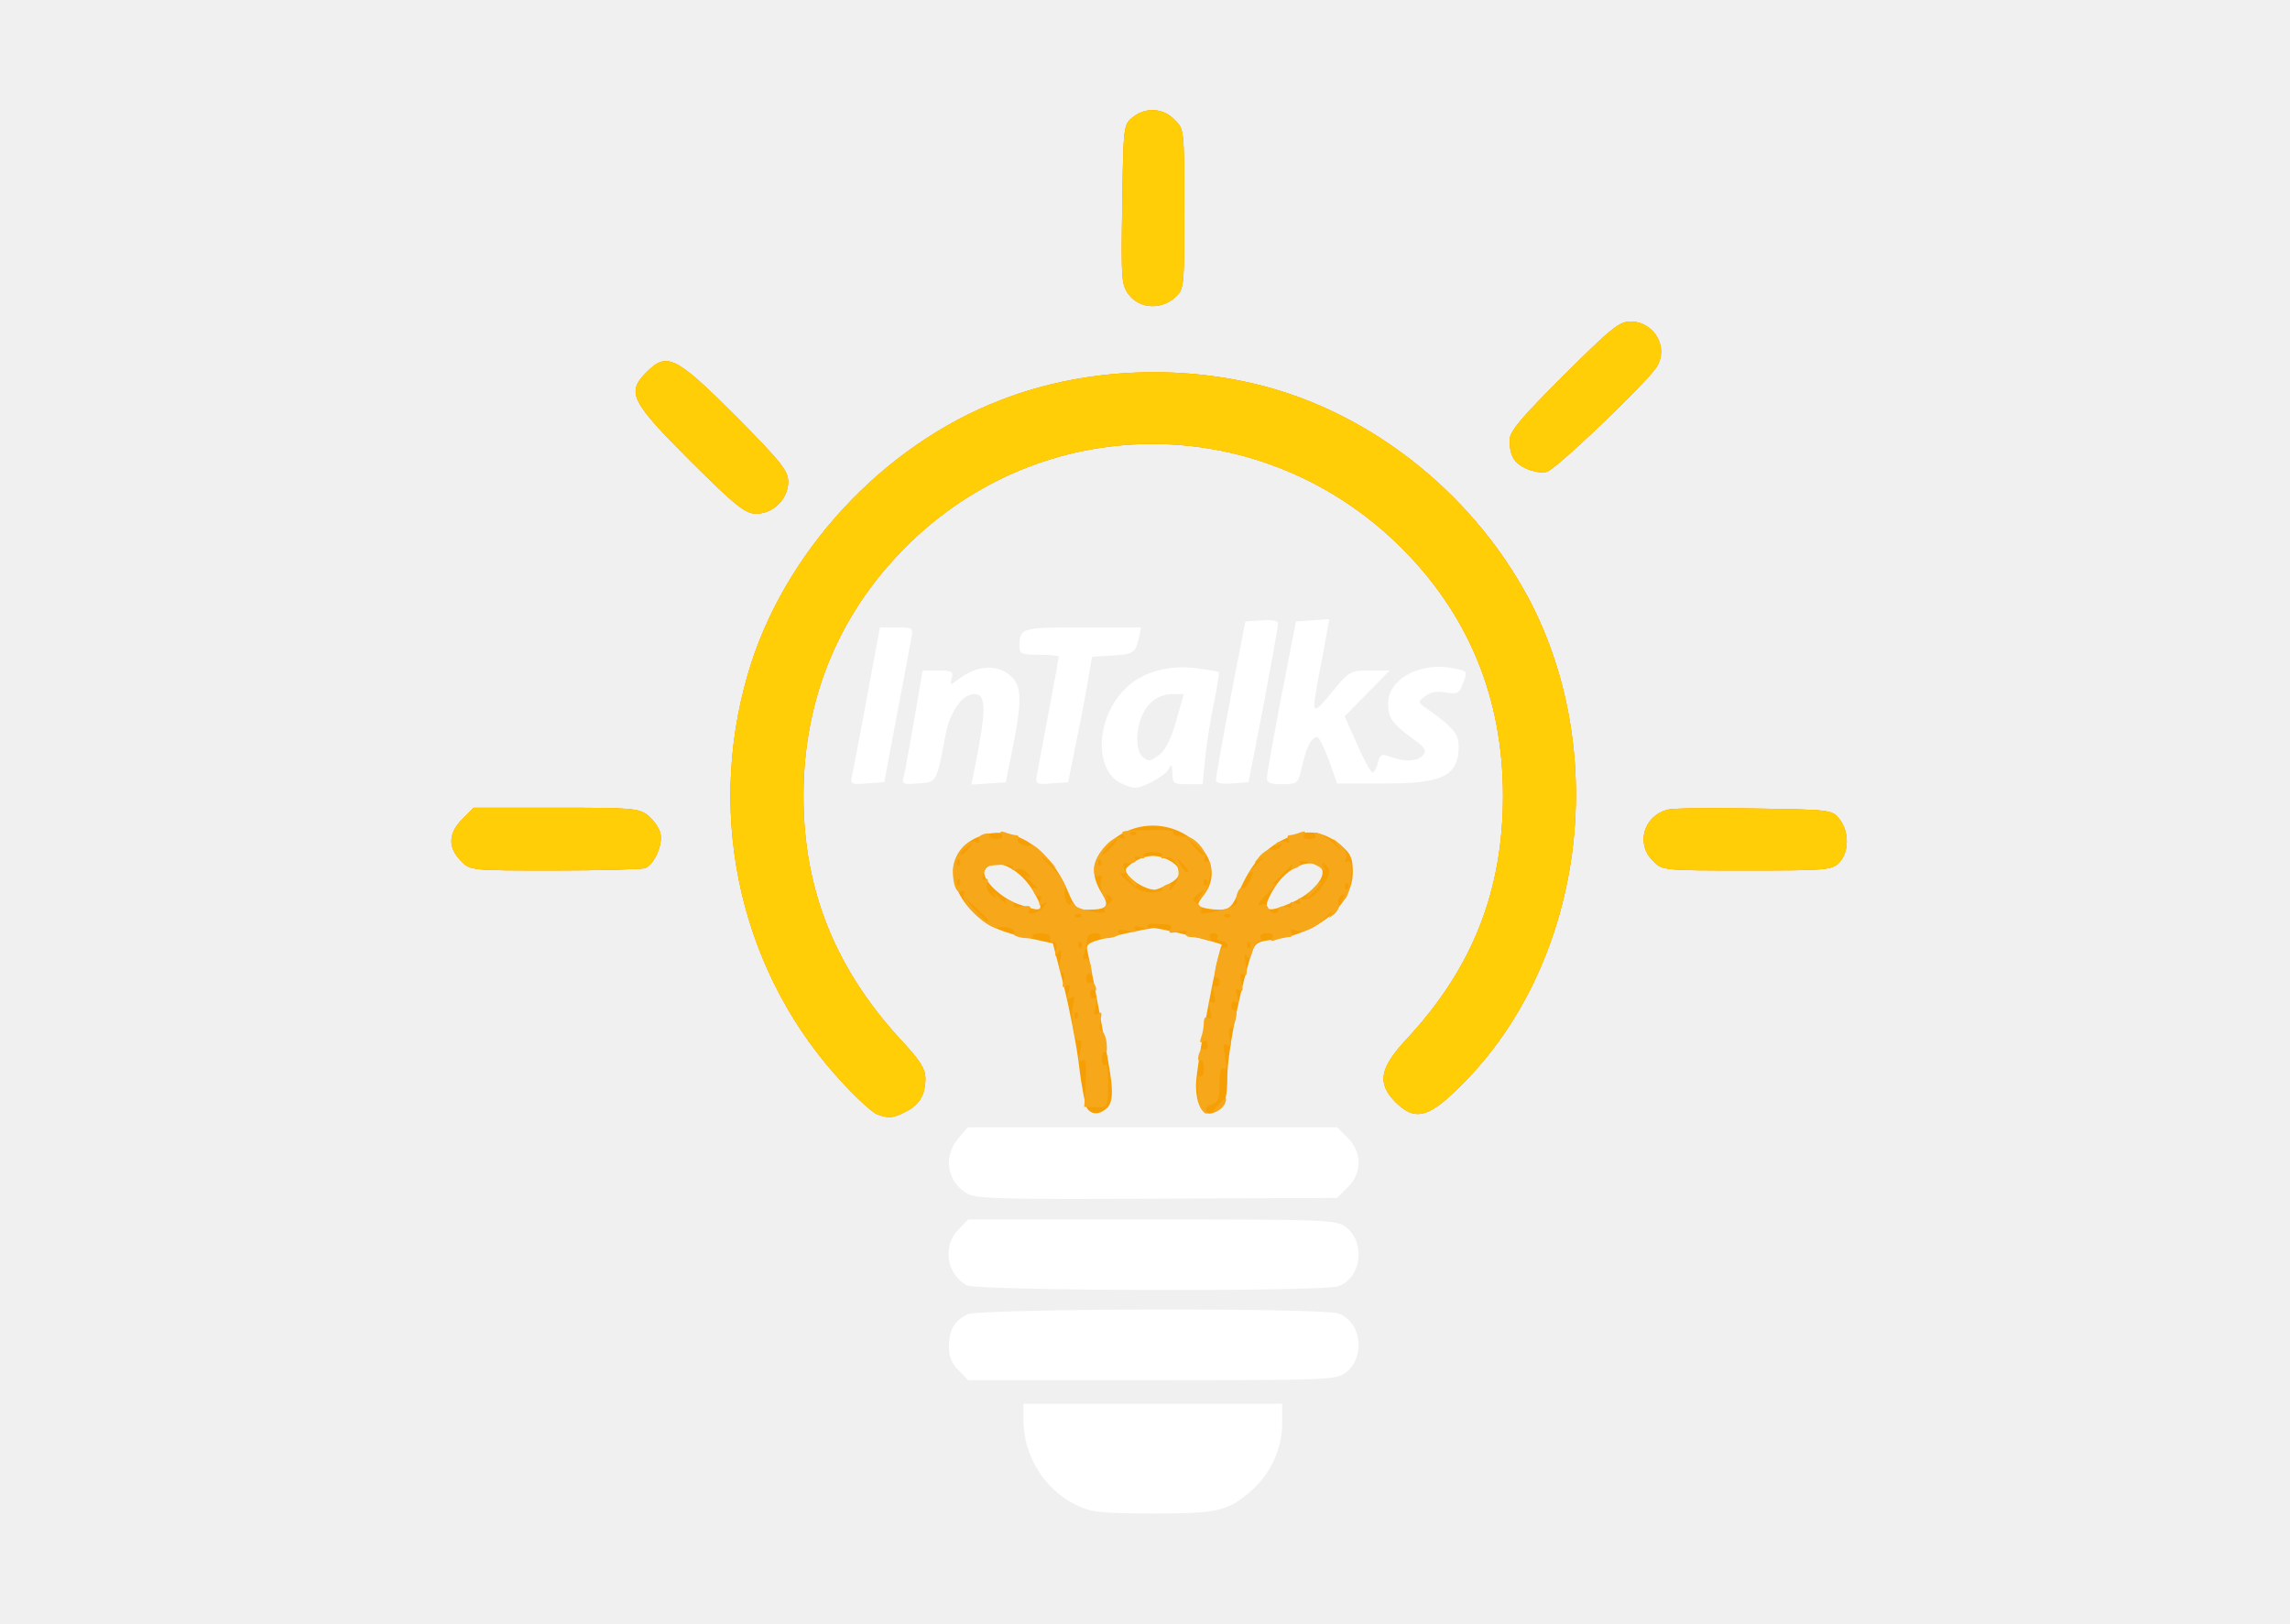
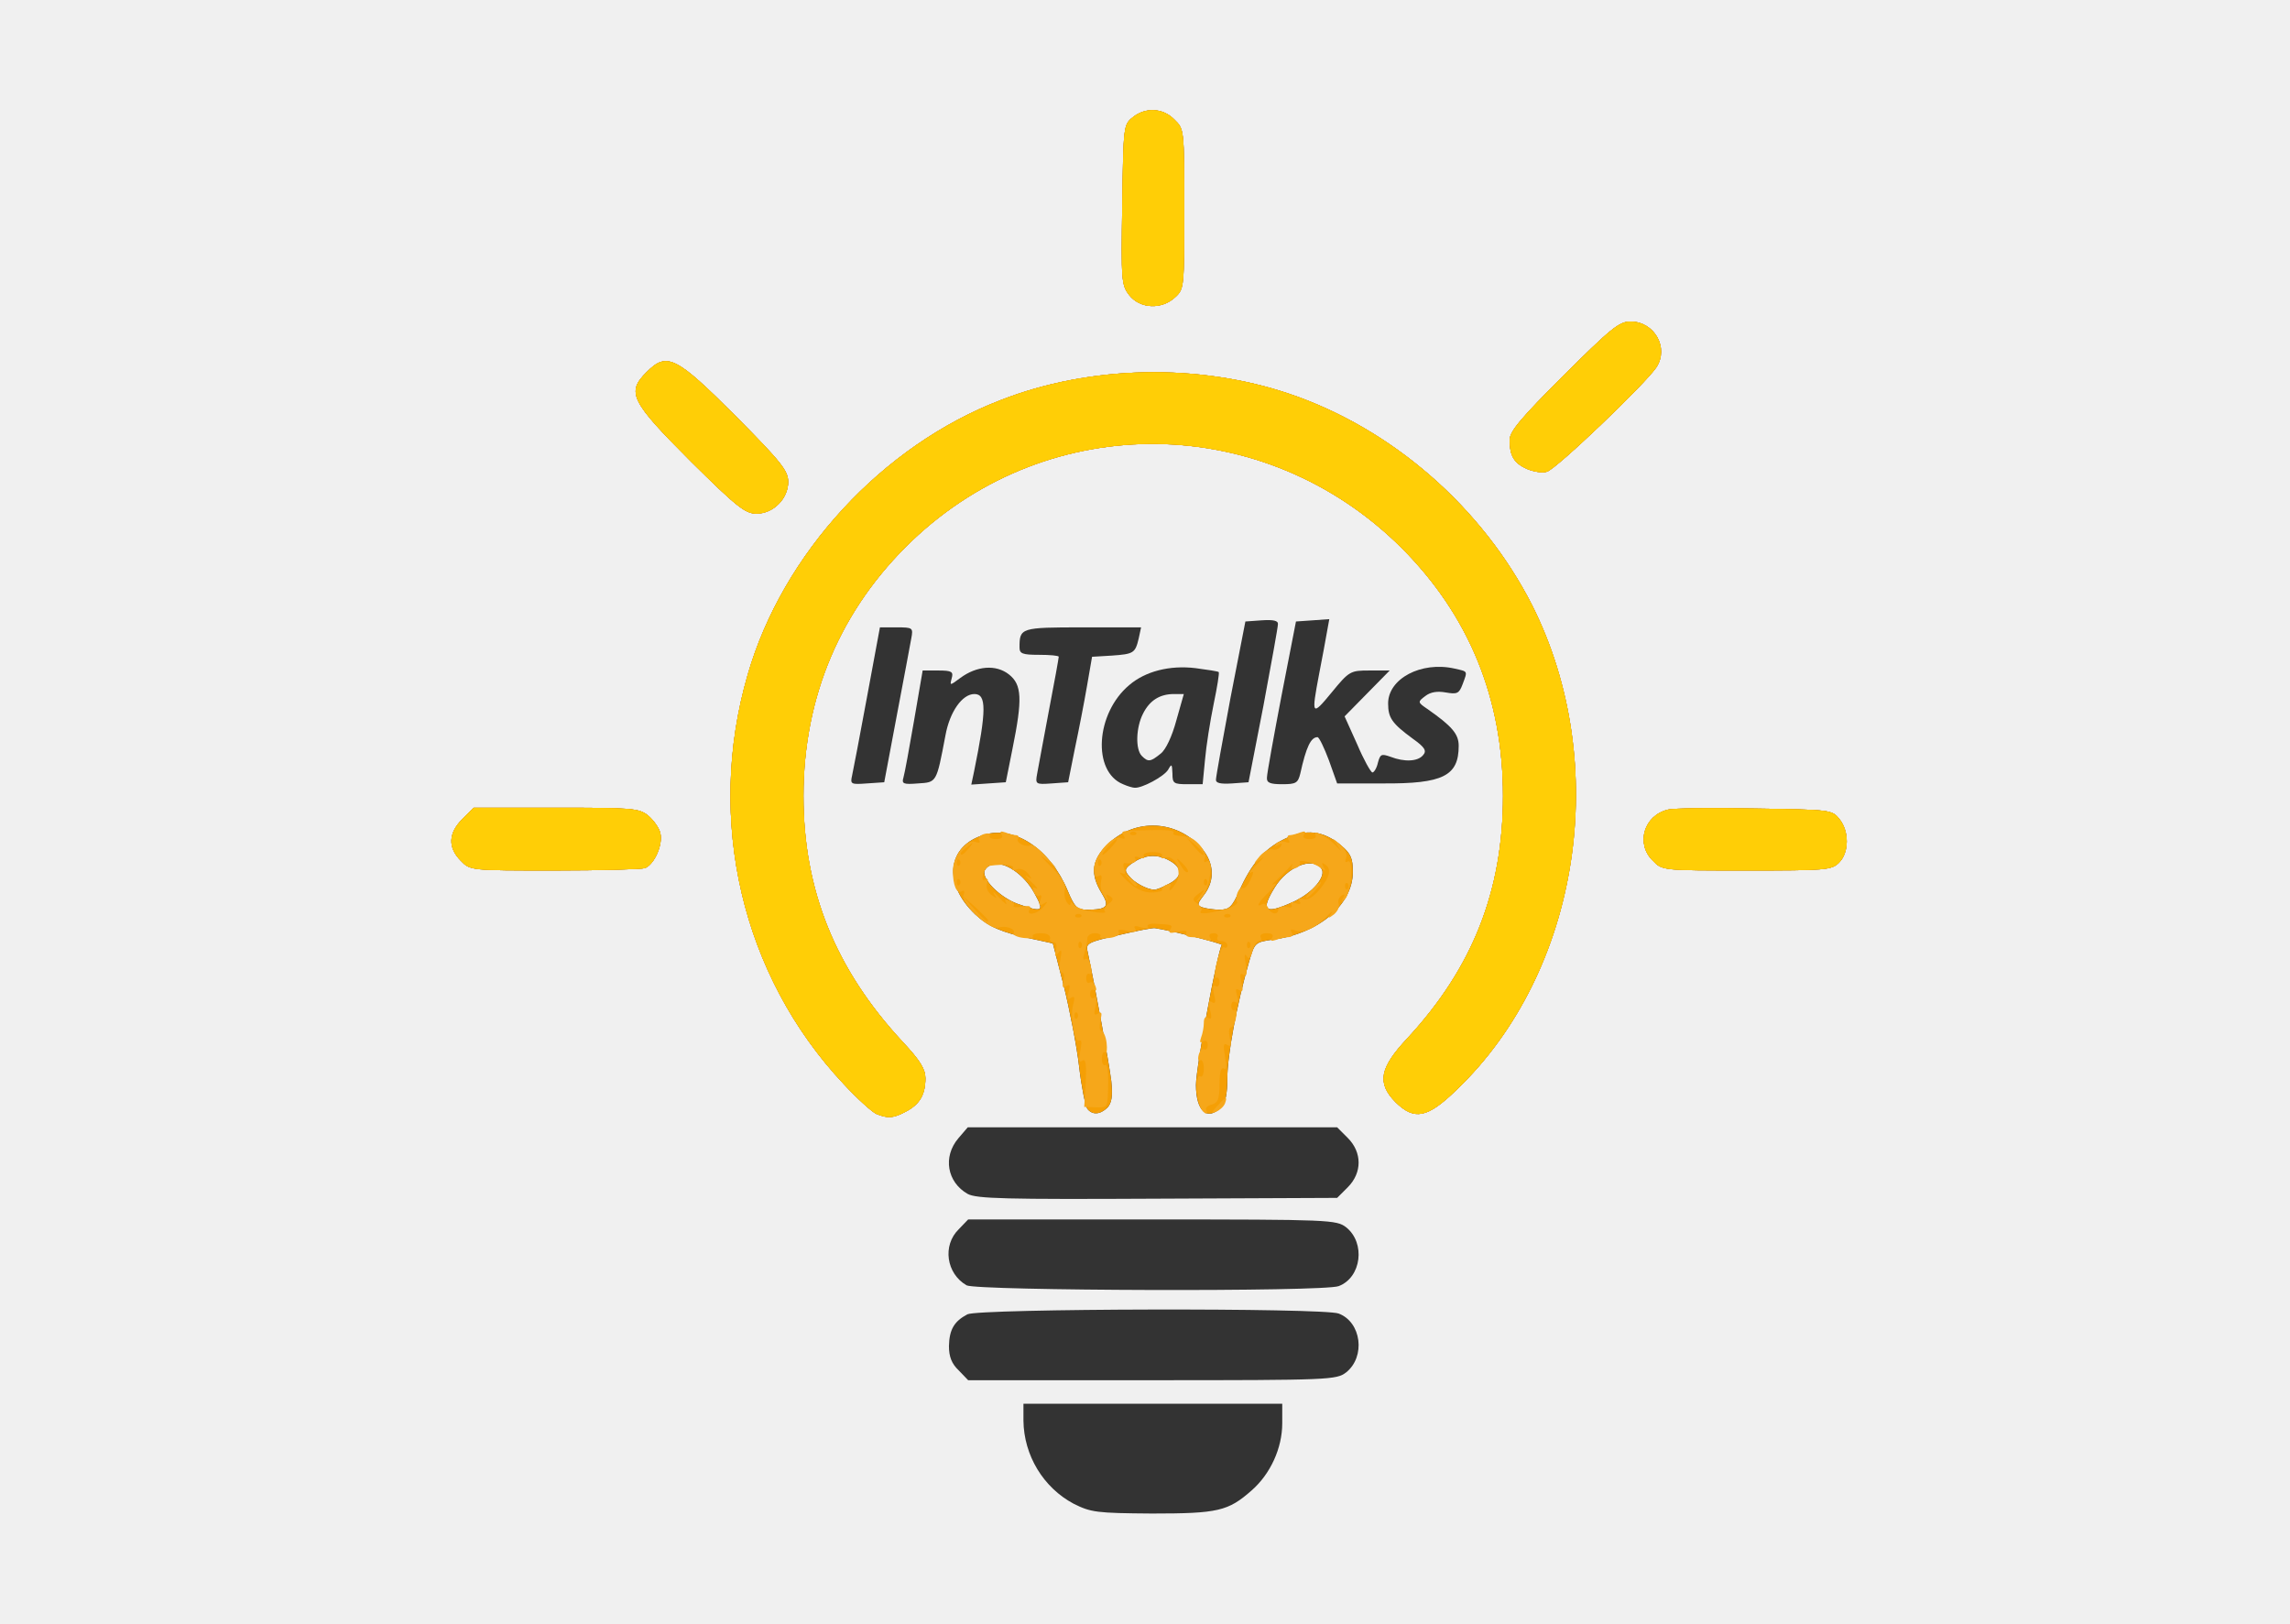
<svg xmlns="http://www.w3.org/2000/svg" version="1.0" width="584px" height="414px" viewBox="0 0 5840 4140" preserveAspectRatio="xMidYMid meet">
-   <g id="layer101" fill="#fff" stroke="none">
+   <g id="layer101" fill="#333" stroke="none">
    <path d="M2738 3835 c-77 -41 -127 -123 -128 -212 l0 -43 330 0 330 0 0 50 c0 63 -30 129 -78 171 -60 53 -86 59 -254 59 -142 -1 -156 -3 -200 -25z" />
    <path d="M2445 3495 c-18 -17 -25 -35 -25 -62 1 -42 13 -63 47 -81 27 -15 909 -17 947 -2 58 22 69 110 19 150 -25 19 -40 20 -495 20 l-469 0 -24 -25z" />
    <path d="M2465 3278 c-52 -30 -62 -102 -20 -143 l24 -25 469 0 c455 0 470 1 495 20 50 40 39 128 -19 150 -38 15 -924 12 -949 -2z" />
    <path d="M2468 3045 c-53 -30 -64 -95 -24 -142 l24 -28 471 0 471 0 27 27 c37 37 37 89 0 126 l-27 27 -458 2 c-390 2 -461 0 -484 -12z" />
    <path d="M2235 2841 c-11 -5 -49 -39 -84 -77 -259 -276 -352 -673 -244 -1044 89 -308 343 -584 646 -700 228 -89 505 -94 737 -15 261 89 490 289 617 538 204 405 123 934 -192 1236 -75 73 -108 79 -156 32 -48 -49 -41 -87 30 -163 166 -179 244 -376 244 -618 0 -249 -87 -461 -259 -633 -348 -346 -895 -354 -1248 -18 -182 174 -277 397 -277 651 0 241 82 443 253 627 45 48 58 70 58 93 0 42 -15 67 -50 85 -32 17 -45 18 -75 6z" />
    <path d="M2773 2828 c-5 -7 -15 -56 -21 -108 -6 -52 -24 -144 -39 -205 l-28 -109 -55 -12 c-76 -16 -110 -31 -143 -62 -83 -79 -72 -175 23 -203 78 -24 169 37 213 143 17 41 24 48 48 48 53 0 60 -8 38 -43 -29 -48 -25 -83 14 -122 66 -66 168 -66 234 0 39 39 44 88 13 128 -17 22 -18 26 -4 31 9 3 29 6 44 6 25 0 32 -7 50 -47 31 -70 64 -108 115 -133 55 -27 100 -22 145 16 25 21 30 33 30 68 0 83 -87 157 -202 172 -48 7 -48 7 -63 58 -31 108 -55 238 -55 295 0 41 -5 65 -16 75 -35 36 -64 10 -64 -57 0 -46 56 -346 66 -357 4 -3 -130 -37 -171 -43 -5 -1 -47 7 -93 18 -75 17 -83 21 -79 39 20 93 56 291 61 333 4 39 1 56 -10 68 -19 18 -38 19 -51 3z m-135 -550 c-26 -48 -77 -83 -108 -73 -11 3 -20 13 -20 20 0 24 44 65 85 80 65 23 69 20 43 -27z m658 23 c52 -23 89 -68 73 -87 -24 -29 -86 -3 -118 49 -37 60 -26 70 45 38z m-315 -47 c37 -19 35 -43 -4 -62 -31 -15 -61 -11 -92 11 -17 13 -18 17 -5 32 13 16 44 33 63 34 4 1 22 -6 38 -15z" />
    <path d="M1175 2195 c-33 -33 -32 -70 4 -106 l29 -29 210 0 c194 0 211 1 235 20 13 11 28 31 31 45 7 29 -15 79 -39 89 -9 3 -113 6 -231 6 -215 0 -215 0 -239 -25z" />
    <path d="M4215 2195 c-44 -43 -23 -115 38 -130 13 -4 112 -5 221 -3 194 3 198 3 217 27 25 31 25 85 -1 111 -19 19 -33 20 -235 20 -216 0 -216 0 -240 -25z" />
    <path d="M2864 2000 c-79 -32 -70 -181 16 -253 41 -35 103 -51 169 -43 30 4 57 8 59 10 2 2 -4 39 -13 82 -9 44 -19 107 -22 142 l-6 62 -38 0 c-36 0 -39 -2 -39 -27 -1 -25 -2 -26 -11 -10 -10 17 -67 48 -86 46 -4 0 -18 -4 -29 -9z m96 -78 c13 -10 29 -44 40 -85 l19 -67 -25 0 c-36 0 -62 16 -79 50 -18 35 -20 91 -3 108 16 16 22 15 48 -6z" />
    <path d="M2173 1978 c3 -13 20 -103 38 -200 l33 -178 43 0 c41 0 42 1 37 28 -3 15 -19 104 -37 197 l-32 170 -44 3 c-41 3 -43 2 -38 -20z" />
    <path d="M2304 1983 c3 -10 15 -75 27 -145 l22 -128 40 0 c34 0 39 3 34 20 -5 19 -5 19 22 -1 42 -31 91 -35 124 -9 33 26 35 62 9 190 l-17 85 -44 3 -44 3 7 -33 c32 -157 32 -198 1 -198 -31 0 -63 45 -74 106 -23 121 -22 119 -70 122 -37 3 -42 1 -37 -15z" />
    <path d="M2645 1973 c3 -15 16 -88 30 -161 14 -72 25 -134 25 -137 0 -3 -22 -5 -50 -5 -43 0 -50 -3 -50 -19 0 -50 3 -51 161 -51 l149 0 -6 28 c-9 38 -13 40 -69 44 l-50 3 -13 75 c-7 41 -21 113 -31 160 l-17 85 -42 3 c-41 3 -42 2 -37 -25z" />
    <path d="M3101 1988 c0 -7 17 -101 37 -208 l38 -195 42 -3 c30 -2 42 1 41 10 0 7 -17 101 -37 208 l-38 195 -42 3 c-30 2 -42 -1 -41 -10z" />
    <path d="M3231 1983 c0 -10 17 -103 37 -208 l37 -190 43 -3 42 -3 -6 33 c-3 18 -12 66 -20 107 -20 106 -19 109 32 47 45 -55 48 -56 97 -56 l51 0 -57 58 -58 59 32 71 c17 40 35 72 39 72 4 0 11 -11 14 -25 6 -22 9 -23 32 -15 36 14 70 12 83 -4 10 -11 5 -20 -26 -42 -53 -39 -63 -53 -63 -90 0 -63 84 -108 169 -89 35 8 34 5 21 40 -9 24 -14 26 -43 21 -22 -4 -39 -1 -52 9 -20 15 -20 16 5 33 63 44 80 64 80 94 0 77 -40 97 -193 96 l-117 0 -21 -59 c-12 -32 -25 -59 -29 -59 -17 0 -29 25 -44 93 -6 24 -11 27 -46 27 -32 0 -40 -4 -39 -17z" />
    <path d="M1763 1178 c-155 -155 -166 -177 -114 -229 52 -52 74 -41 229 114 115 116 132 138 132 166 0 43 -38 81 -81 81 -28 0 -50 -17 -166 -132z" />
    <path d="M3894 1196 c-33 -15 -44 -33 -44 -74 0 -22 29 -56 138 -165 120 -119 141 -137 170 -137 61 0 99 67 66 117 -29 43 -256 260 -279 266 -11 4 -34 0 -51 -7z" />
    <path d="M2880 753 c-20 -26 -21 -36 -18 -231 3 -200 3 -204 27 -223 32 -26 77 -24 106 6 25 24 25 25 25 228 0 200 0 204 -23 225 -34 32 -89 30 -117 -5z" />
  </g>
  <g id="layer102" fill="#f59f05" stroke="none">
    <path d="M2235 2841 c-11 -5 -49 -39 -84 -77 -259 -276 -352 -673 -244 -1044 89 -308 343 -584 646 -700 228 -89 505 -94 737 -15 261 89 490 289 617 538 204 405 123 934 -192 1236 -75 73 -108 79 -156 32 -48 -49 -41 -87 30 -163 166 -179 244 -376 244 -618 0 -249 -87 -461 -259 -633 -348 -346 -895 -354 -1248 -18 -182 174 -277 397 -277 651 0 241 82 443 253 627 45 48 58 70 58 93 0 42 -15 67 -50 85 -32 17 -45 18 -75 6z" />
    <path d="M2773 2828 c-5 -7 -15 -56 -21 -108 -6 -52 -24 -144 -39 -205 l-28 -109 -55 -12 c-76 -16 -110 -31 -143 -62 -83 -79 -72 -175 23 -203 78 -24 169 37 213 143 17 41 24 48 48 48 53 0 60 -8 38 -43 -29 -48 -25 -83 14 -122 66 -66 168 -66 234 0 39 39 44 88 13 128 -17 22 -18 26 -4 31 9 3 29 6 44 6 25 0 32 -7 50 -47 31 -70 64 -108 115 -133 55 -27 100 -22 145 16 25 21 30 33 30 68 0 83 -87 157 -202 172 -48 7 -48 7 -63 58 -31 108 -55 238 -55 295 0 41 -5 65 -16 75 -35 36 -64 10 -64 -57 0 -46 56 -346 66 -357 4 -3 -130 -37 -171 -43 -5 -1 -47 7 -93 18 -75 17 -83 21 -79 39 20 93 56 291 61 333 4 39 1 56 -10 68 -19 18 -38 19 -51 3z m-135 -550 c-26 -48 -77 -83 -108 -73 -11 3 -20 13 -20 20 0 24 44 65 85 80 65 23 69 20 43 -27z m658 23 c52 -23 89 -68 73 -87 -24 -29 -86 -3 -118 49 -37 60 -26 70 45 38z m-315 -47 c37 -19 35 -43 -4 -62 -31 -15 -61 -11 -92 11 -17 13 -18 17 -5 32 13 16 44 33 63 34 4 1 22 -6 38 -15z" />
    <path d="M1175 2195 c-33 -33 -32 -70 4 -106 l29 -29 210 0 c194 0 211 1 235 20 13 11 28 31 31 45 7 29 -15 79 -39 89 -9 3 -113 6 -231 6 -215 0 -215 0 -239 -25z" />
    <path d="M4215 2195 c-44 -43 -23 -115 38 -130 13 -4 112 -5 221 -3 194 3 198 3 217 27 25 31 25 85 -1 111 -19 19 -33 20 -235 20 -216 0 -216 0 -240 -25z" />
    <path d="M1763 1178 c-155 -155 -166 -177 -114 -229 52 -52 74 -41 229 114 115 116 132 138 132 166 0 43 -38 81 -81 81 -28 0 -50 -17 -166 -132z" />
    <path d="M3894 1196 c-33 -15 -44 -33 -44 -74 0 -22 29 -56 138 -165 120 -119 141 -137 170 -137 61 0 99 67 66 117 -29 43 -256 260 -279 266 -11 4 -34 0 -51 -7z" />
    <path d="M2880 753 c-20 -26 -21 -36 -18 -231 3 -200 3 -204 27 -223 32 -26 77 -24 106 6 25 24 25 25 25 228 0 200 0 204 -23 225 -34 32 -89 30 -117 -5z" />
  </g>
  <g id="layer103" fill="#f6a71a" stroke="none">
    <path d="M2235 2841 c-11 -5 -49 -39 -84 -77 -259 -276 -352 -673 -244 -1044 89 -308 343 -584 646 -700 228 -89 505 -94 737 -15 261 89 490 289 617 538 204 405 123 934 -192 1236 -75 73 -108 79 -156 32 -48 -49 -41 -87 30 -163 166 -179 244 -376 244 -618 0 -249 -87 -461 -259 -633 -348 -346 -895 -354 -1248 -18 -182 174 -277 397 -277 651 0 241 82 443 253 627 45 48 58 70 58 93 0 42 -15 67 -50 85 -32 17 -45 18 -75 6z" />
    <path d="M3064 2829 c-12 -20 -15 -91 -4 -84 6 4 10 -5 10 -20 0 -14 -4 -24 -9 -21 -5 4 -7 -3 -4 -14 3 -11 9 -17 14 -14 5 3 9 -2 9 -11 0 -10 -5 -13 -12 -9 -8 5 -9 2 -5 -10 4 -10 7 -27 7 -37 0 -13 4 -18 11 -13 9 5 10 -1 5 -20 -5 -20 -4 -26 5 -20 9 5 10 -1 5 -20 -4 -18 -3 -25 4 -21 5 3 10 -1 10 -10 0 -9 -4 -14 -9 -11 -4 3 -4 -15 2 -39 6 -24 14 -42 19 -39 4 3 8 0 8 -5 0 -6 -7 -11 -16 -11 -8 0 -12 -4 -9 -10 3 -5 -1 -10 -10 -10 -10 0 -13 5 -9 12 5 8 2 9 -10 5 -10 -4 -27 -7 -37 -7 -12 0 -17 -5 -14 -10 4 -7 -3 -8 -21 -4 -19 5 -25 4 -20 -5 8 -12 6 -13 -36 -15 -15 -1 -24 2 -21 7 3 5 -4 6 -17 2 -16 -5 -20 -4 -15 4 5 8 -1 10 -21 5 -17 -5 -25 -3 -21 3 4 6 -6 13 -23 15 -16 2 -27 1 -24 -4 3 -4 -3 -8 -14 -8 -10 0 -19 6 -19 13 0 6 -3 23 -7 36 -5 15 -4 21 2 17 5 -3 12 5 14 19 3 13 1 22 -3 19 -5 -3 -9 2 -9 11 0 9 4 14 9 11 5 -3 12 1 15 10 3 8 2 12 -4 9 -6 -3 -10 1 -10 10 0 9 5 13 10 10 7 -4 8 3 4 21 -5 21 -4 25 6 19 10 -6 11 -2 6 19 -3 14 -2 26 3 26 5 0 11 13 13 29 2 17 1 28 -4 25 -4 -3 -8 4 -8 16 0 12 4 19 9 16 5 -3 8 20 7 52 -1 57 -1 57 -31 56 l-30 -1 4 -63 c2 -47 0 -61 -9 -55 -9 6 -10 -1 -5 -25 4 -20 4 -30 -3 -26 -12 7 -24 -61 -15 -93 5 -18 3 -22 -6 -16 -10 6 -11 2 -6 -15 5 -17 4 -21 -6 -15 -9 6 -11 2 -7 -13 4 -12 1 -22 -4 -22 -6 0 -8 -13 -4 -32 5 -25 3 -29 -5 -18 -9 12 -10 11 -6 -7 3 -14 0 -21 -7 -20 -6 1 -10 -4 -8 -10 1 -8 -8 -13 -24 -13 -14 0 -23 4 -20 8 3 5 -8 6 -24 4 -17 -2 -28 -8 -25 -12 7 -11 -22 -21 -39 -14 -21 8 -96 -63 -89 -83 4 -10 2 -14 -4 -10 -13 8 -23 -15 -23 -52 0 -37 35 -82 57 -74 10 4 14 2 10 -4 -4 -6 2 -13 13 -16 11 -3 18 -1 14 4 -3 5 4 9 16 9 14 0 19 -4 14 -12 -5 -8 -2 -9 10 -5 10 4 22 7 27 7 6 0 8 4 5 9 -7 10 22 24 33 16 5 -2 21 10 37 28 l29 32 -30 -25 c-17 -14 -11 -6 13 18 29 28 41 48 38 60 -3 9 -1 24 4 32 5 8 10 11 10 5 0 -5 4 -5 8 2 4 6 25 14 47 18 22 4 37 4 33 0 -4 -4 0 -13 9 -20 13 -9 13 -14 3 -20 -9 -6 -11 -4 -6 6 4 8 1 6 -7 -4 -8 -10 -12 -27 -9 -39 3 -14 1 -19 -6 -14 -8 5 -12 -1 -12 -18 0 -33 46 -87 67 -79 11 4 14 2 9 -5 -8 -14 -11 -13 71 -15 33 -1 59 1 56 6 -4 6 1 8 34 11 21 2 52 38 46 54 -4 9 -2 13 4 9 20 -12 8 72 -12 91 -18 16 -18 16 -4 -3 13 -19 13 -19 -4 -6 -17 13 -17 16 -3 26 9 7 13 15 9 18 -9 10 17 8 60 -4 21 -5 35 -14 32 -19 -7 -11 5 -41 15 -35 4 2 12 -7 19 -21 9 -20 9 -24 -1 -18 -7 4 1 -6 18 -22 16 -16 21 -22 10 -14 -21 15 -21 15 -3 -7 11 -12 25 -19 32 -17 7 3 16 0 21 -7 5 -8 3 -10 -6 -4 -8 5 -11 4 -6 -3 4 -6 14 -8 23 -5 11 4 14 3 9 -5 -4 -7 -3 -12 3 -12 5 0 17 -3 27 -7 12 -4 15 -3 10 5 -5 8 0 12 14 12 12 0 18 -4 15 -10 -10 -17 28 2 50 25 19 20 19 20 5 0 -15 -20 -15 -20 7 -2 13 11 19 25 16 35 -4 9 -2 13 4 9 15 -10 9 81 -7 96 -10 10 -11 9 -5 -2 6 -10 4 -12 -4 -7 -7 5 -10 14 -7 21 3 8 -3 19 -12 27 -15 11 -16 11 -7 -2 6 -9 1 -6 -10 6 -28 30 -60 45 -81 37 -12 -4 -15 -3 -10 5 4 7 1 12 -8 12 -8 0 -22 3 -32 7 -12 4 -15 3 -10 -5 5 -8 0 -12 -14 -12 -12 0 -18 5 -15 10 3 6 2 10 -4 10 -6 0 -14 12 -17 26 -5 19 -9 22 -15 12 -6 -8 -6 1 -2 21 4 25 3 32 -6 27 -9 -6 -10 0 -5 20 5 20 4 25 -6 19 -9 -5 -10 -2 -5 15 5 15 4 20 -4 16 -6 -4 -11 0 -11 9 0 9 4 14 9 11 4 -3 6 6 3 19 -2 14 -8 25 -13 25 -5 0 -6 12 -3 26 5 21 4 25 -6 19 -10 -6 -11 0 -6 30 5 25 4 35 -3 30 -7 -4 -11 10 -11 40 0 38 -4 48 -20 52 -11 3 -17 9 -14 14 3 5 3 9 0 9 -3 0 -8 -5 -12 -11z m-317 -246 c-4 -3 -7 0 -7 7 0 7 3 10 7 7 3 -4 3 -10 0 -14z m10 -180 c-4 -3 -7 0 -7 7 0 7 3 10 7 7 3 -4 3 -10 0 -14z m430 0 c-4 -3 -7 0 -7 7 0 7 3 10 7 7 3 -4 3 -10 0 -14z m-667 -56 c0 -2 -15 -16 -32 -33 l-33 -29 29 33 c28 30 36 37 36 29z m237 -14 c-4 -3 -10 -3 -14 0 -3 4 0 7 7 7 7 0 10 -3 7 -7z m380 0 c-4 -3 -10 -3 -14 0 -3 4 0 7 7 7 7 0 10 -3 7 -7z m-476 -20 c12 -14 12 -16 0 -8 -11 6 -13 4 -8 -9 4 -9 3 -15 -2 -12 -5 3 -12 -1 -15 -10 -4 -10 -2 -13 7 -8 6 3 1 -4 -13 -17 -14 -13 -19 -19 -10 -14 13 9 13 8 2 -7 -8 -10 -20 -14 -29 -11 -9 4 -14 2 -10 -3 5 -8 -21 -11 -59 -6 -7 1 -14 11 -17 22 -3 13 -1 18 6 13 6 -4 8 0 4 10 -3 9 1 21 11 29 15 11 16 11 7 -2 -5 -9 1 -4 14 10 13 14 20 19 17 13 -5 -9 -2 -11 8 -7 9 3 14 9 11 14 -2 4 7 5 22 2 18 -3 24 -1 19 7 -11 18 20 13 35 -6z m599 6 c0 -6 9 -9 20 -6 13 3 18 1 13 -6 -4 -7 0 -8 11 -4 11 5 15 3 10 -5 -5 -7 -2 -9 9 -5 11 4 25 -4 42 -24 27 -33 32 -54 13 -65 -7 -5 -8 -3 -3 7 7 11 6 12 -6 3 -18 -14 -61 -25 -54 -14 3 4 -2 11 -11 14 -10 4 -13 2 -9 -7 4 -6 0 -4 -8 6 -9 10 -24 25 -34 34 -10 8 -11 11 -3 7 8 -4 3 4 -12 19 -27 25 -38 44 -19 33 5 -3 11 1 15 9 6 17 26 20 26 4z m-296 -50 c-2 -4 3 -10 12 -13 8 -3 12 -2 9 4 -3 6 -4 10 -1 10 3 0 10 -10 17 -21 14 -28 -6 -70 -29 -62 -9 4 -13 2 -9 -4 4 -5 -6 -10 -23 -10 -17 0 -27 5 -23 10 4 6 -1 8 -11 4 -10 -4 -15 -3 -11 3 6 9 -7 14 -27 11 -4 0 -4 7 -1 16 5 12 3 14 -8 9 -8 -4 0 6 17 22 22 20 41 29 62 28 16 0 28 -4 26 -7z m473 -16 c-4 -3 -7 0 -7 7 0 7 3 10 7 7 3 -4 3 -10 0 -14z m-990 -10 c-4 -3 -7 0 -7 7 0 7 3 10 7 7 3 -4 3 -10 0 -14z m630 0 c-4 -3 -7 0 -7 7 0 7 3 10 7 7 3 -4 3 -10 0 -14z m-61 -41 c-17 -16 -18 -16 -5 5 7 12 15 20 18 17 3 -2 -3 -12 -13 -22z m-569 -9 c-4 -3 -7 0 -7 7 0 7 3 10 7 7 3 -4 3 -10 0 -14z m360 0 c-4 -3 -7 0 -7 7 0 7 3 10 7 7 3 -4 3 -10 0 -14z m-336 -30 c13 -16 12 -17 -3 -4 -10 7 -18 15 -18 17 0 8 8 3 21 -13z m364 -3 c10 -11 16 -20 13 -20 -3 0 -13 9 -23 20 -10 11 -16 20 -13 20 3 0 13 -9 23 -20z m235 17 c0 -2 -10 -12 -22 -23 l-23 -19 19 23 c18 21 26 27 26 19z m-173 -54 c-4 -3 -10 -3 -14 0 -3 4 0 7 7 7 7 0 10 -3 7 -7z" />
    <path d="M3345 2270 c10 -11 20 -20 23 -20 3 0 -3 9 -13 20 -10 11 -20 20 -23 20 -3 0 3 -9 13 -20z" />
    <path d="M2879 2243 c-13 -16 -12 -17 4 -4 16 13 21 21 13 21 -2 0 -10 -8 -17 -17z" />
    <path d="M3105 2820 c21 -24 26 -25 19 -6 -3 8 -13 17 -22 21 -13 5 -13 2 3 -15z" />
    <path d="M1175 2195 c-33 -33 -32 -70 4 -106 l29 -29 210 0 c194 0 211 1 235 20 13 11 28 31 31 45 7 29 -15 79 -39 89 -9 3 -113 6 -231 6 -215 0 -215 0 -239 -25z" />
    <path d="M4215 2195 c-44 -43 -23 -115 38 -130 13 -4 112 -5 221 -3 194 3 198 3 217 27 25 31 25 85 -1 111 -19 19 -33 20 -235 20 -216 0 -216 0 -240 -25z" />
    <path d="M1763 1178 c-155 -155 -166 -177 -114 -229 52 -52 74 -41 229 114 115 116 132 138 132 166 0 43 -38 81 -81 81 -28 0 -50 -17 -166 -132z" />
    <path d="M3894 1196 c-33 -15 -44 -33 -44 -74 0 -22 29 -56 138 -165 120 -119 141 -137 170 -137 61 0 99 67 66 117 -29 43 -256 260 -279 266 -11 4 -34 0 -51 -7z" />
    <path d="M2880 753 c-20 -26 -21 -36 -18 -231 3 -200 3 -204 27 -223 32 -26 77 -24 106 6 25 24 25 25 25 228 0 200 0 204 -23 225 -34 32 -89 30 -117 -5z" />
  </g>
  <g id="layer104" fill="#ffce06" stroke="none">
    <path d="M2235 2841 c-11 -5 -49 -39 -84 -77 -259 -276 -352 -673 -244 -1044 89 -308 343 -584 646 -700 228 -89 505 -94 737 -15 261 89 490 289 617 538 204 405 123 934 -192 1236 -75 73 -108 79 -156 32 -48 -49 -41 -87 30 -163 166 -179 244 -376 244 -618 0 -249 -87 -461 -259 -633 -348 -346 -895 -354 -1248 -18 -182 174 -277 397 -277 651 0 241 82 443 253 627 45 48 58 70 58 93 0 42 -15 67 -50 85 -32 17 -45 18 -75 6z" />
    <path d="M1175 2195 c-33 -33 -32 -70 4 -106 l29 -29 210 0 c194 0 211 1 235 20 13 11 28 31 31 45 7 29 -15 79 -39 89 -9 3 -113 6 -231 6 -215 0 -215 0 -239 -25z" />
    <path d="M4215 2195 c-44 -43 -23 -115 38 -130 13 -4 112 -5 221 -3 194 3 198 3 217 27 25 31 25 85 -1 111 -19 19 -33 20 -235 20 -216 0 -216 0 -240 -25z" />
    <path d="M1763 1178 c-155 -155 -166 -177 -114 -229 52 -52 74 -41 229 114 115 116 132 138 132 166 0 43 -38 81 -81 81 -28 0 -50 -17 -166 -132z" />
    <path d="M3894 1196 c-33 -15 -44 -33 -44 -74 0 -22 29 -56 138 -165 120 -119 141 -137 170 -137 61 0 99 67 66 117 -29 43 -256 260 -279 266 -11 4 -34 0 -51 -7z" />
    <path d="M2880 753 c-20 -26 -21 -36 -18 -231 3 -200 3 -204 27 -223 32 -26 77 -24 106 6 25 24 25 25 25 228 0 200 0 204 -23 225 -34 32 -89 30 -117 -5z" />
  </g>
</svg>
